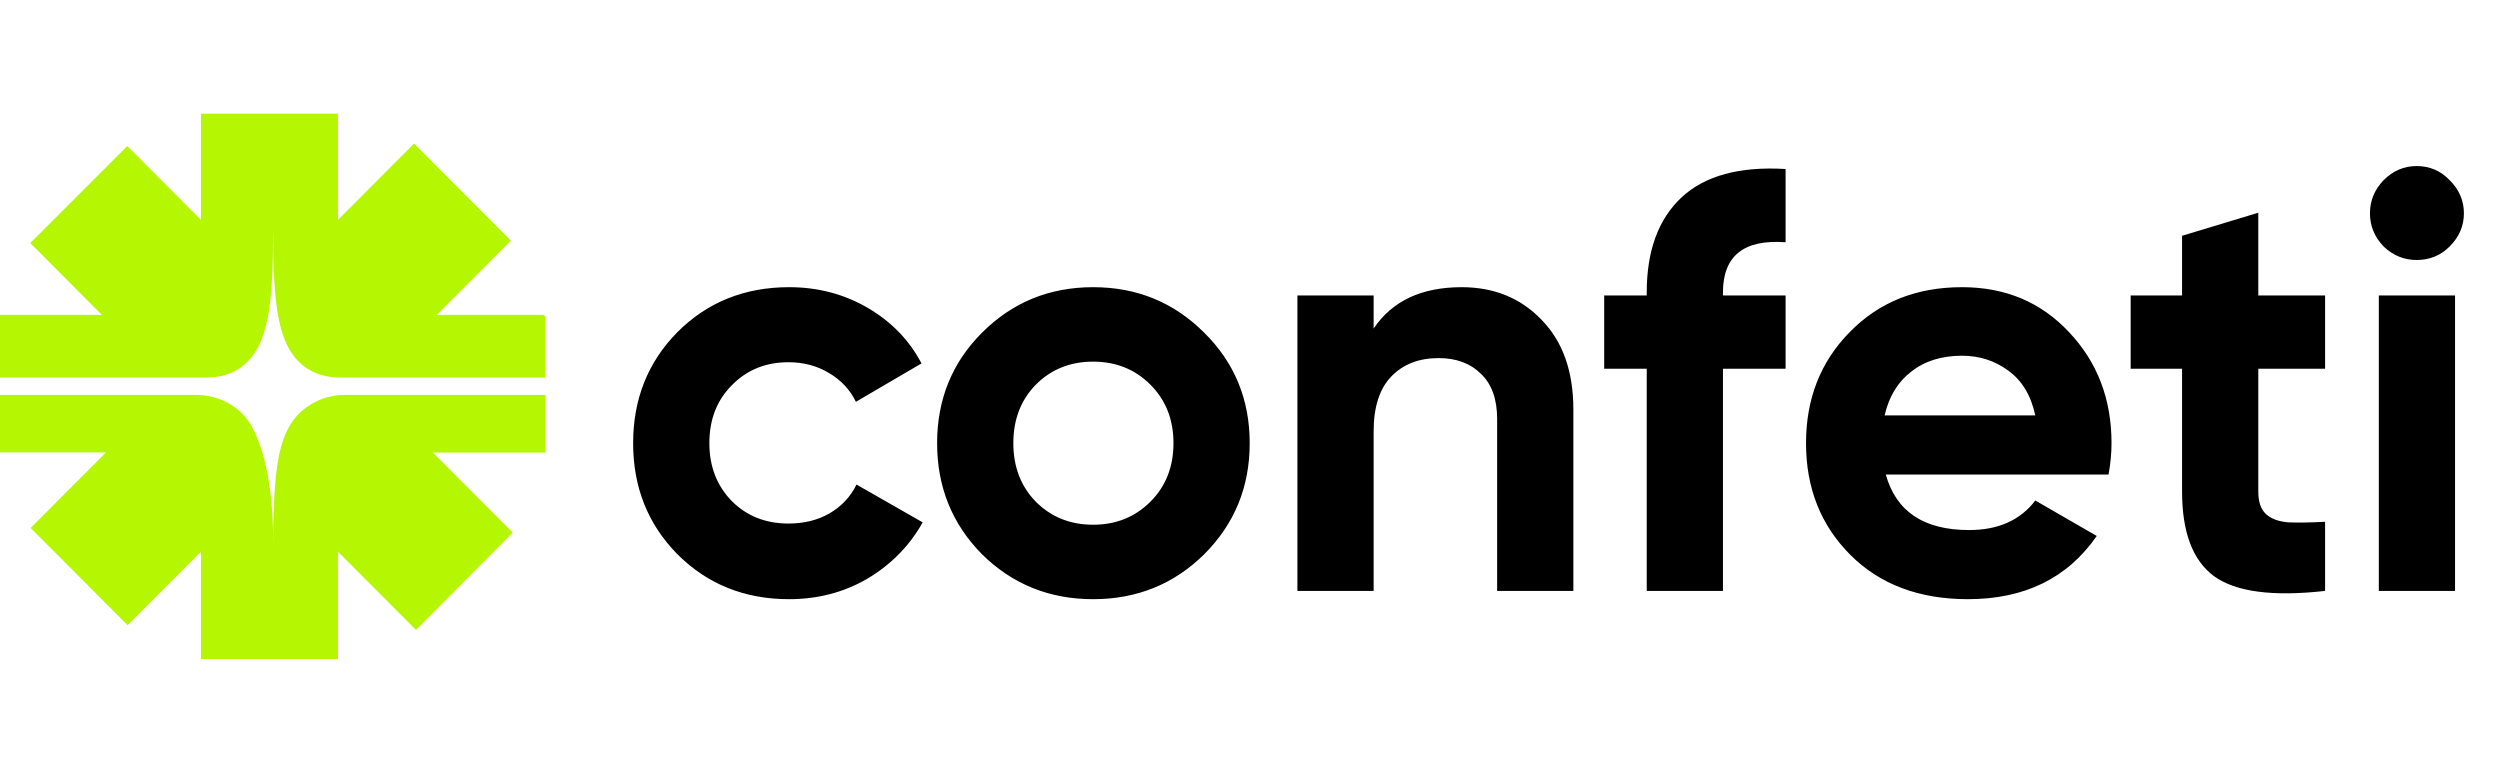
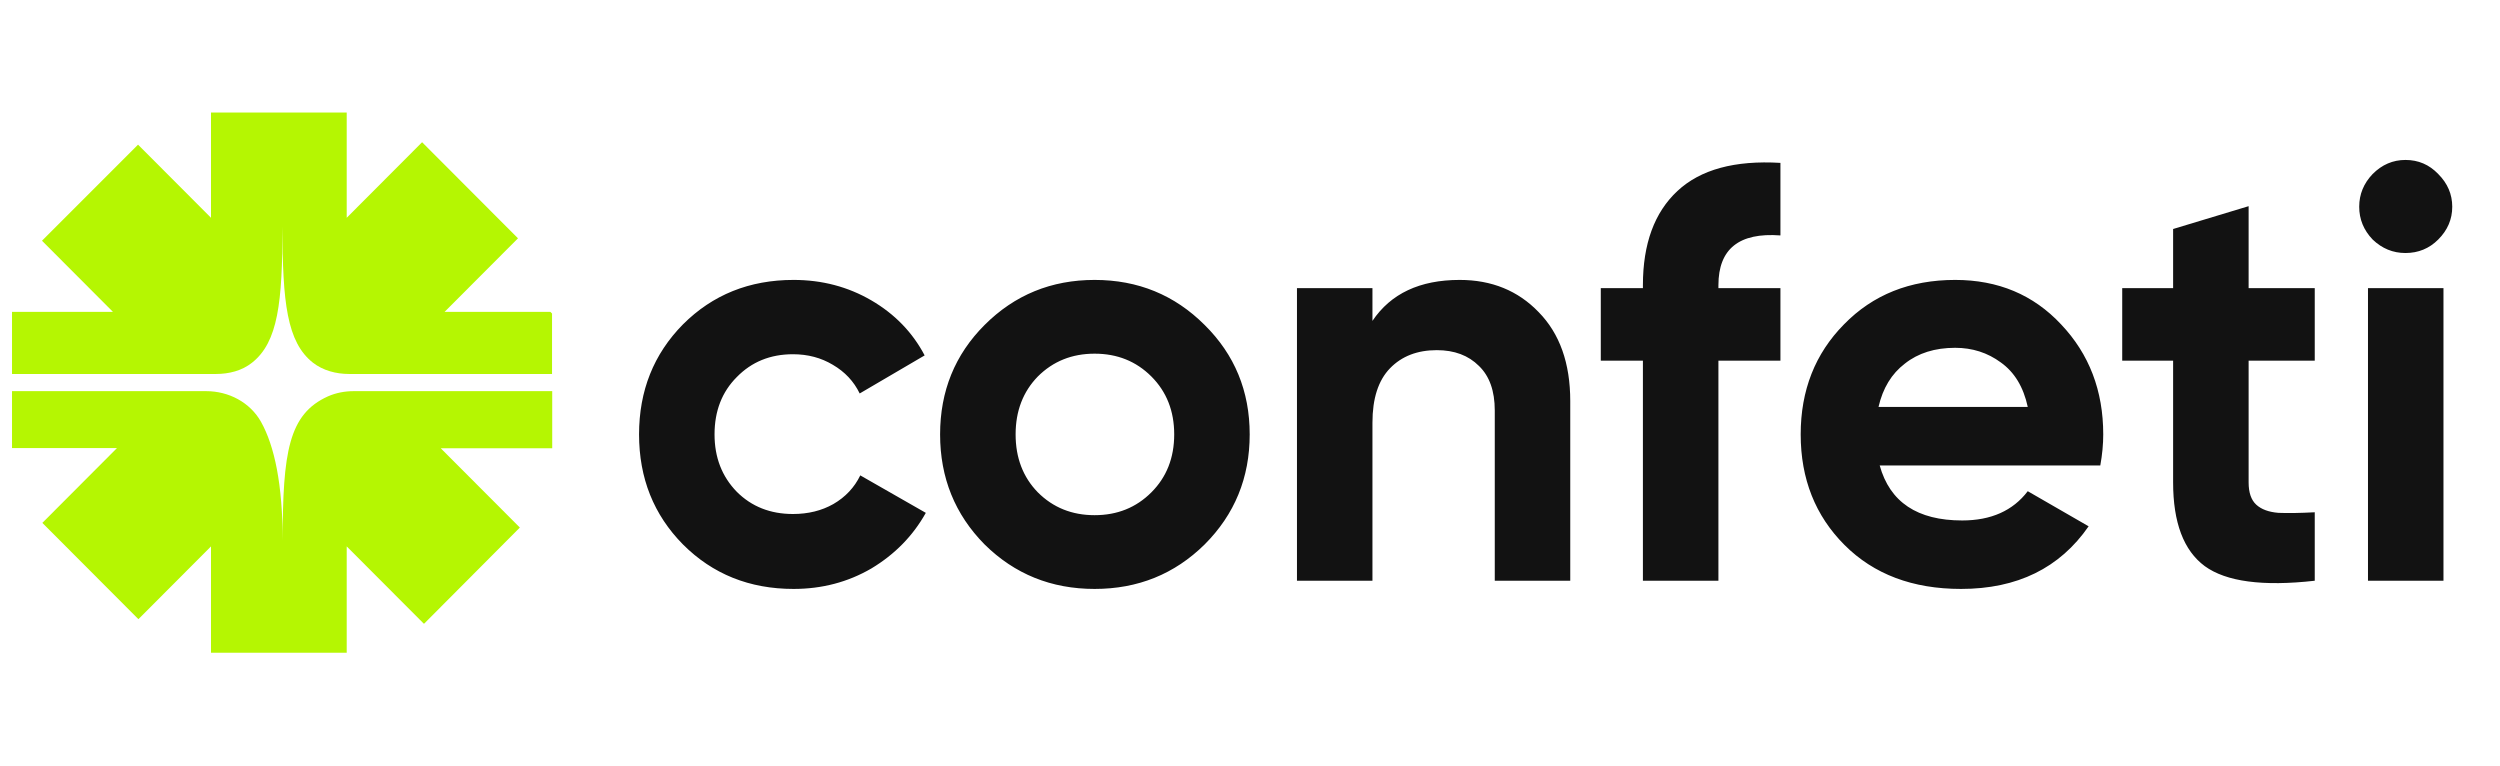
- <svg xmlns="http://www.w3.org/2000/svg" width="110" height="34" viewBox="0 0 110 34" fill="none">
-   <path fill-rule="evenodd" clip-rule="evenodd" d="M18.219 6.318L14.87 9.676V5H8.841V9.676L5.599 6.426L1.331 10.695L4.482 13.854H0V16.614H9.056C9.635 16.614 10.214 16.474 10.668 16.109C11.818 15.197 12.017 13.439 12.017 10.065C12.017 13.439 12.215 15.197 13.365 16.109C13.819 16.465 14.407 16.614 14.977 16.614H23.992V13.928L23.917 13.854H19.22L22.478 10.588L18.211 6.31L18.219 6.318ZM24 17.377H15.176C14.787 17.377 14.39 17.452 14.034 17.609C12.29 18.397 12.025 20.088 12.025 24.026C12.025 21.522 11.661 19.814 11.066 18.745C10.578 17.875 9.626 17.377 8.626 17.377H0V19.906H4.664L1.348 23.23L5.615 27.508L8.841 24.275V29H14.87V24.275L18.294 27.707H18.31L22.561 23.437L19.046 19.914H24V17.386V17.377Z" fill="#B5F602" />
-   <path d="M34.722 26.364C32.763 26.364 31.125 25.705 29.808 24.388C28.508 23.071 27.858 21.441 27.858 19.5C27.858 17.559 28.508 15.929 29.808 14.612C31.125 13.295 32.763 12.636 34.722 12.636C35.987 12.636 37.14 12.939 38.18 13.546C39.22 14.153 40.009 14.967 40.546 15.99L37.66 17.68C37.4 17.143 37.001 16.718 36.464 16.406C35.944 16.094 35.355 15.938 34.696 15.938C33.691 15.938 32.859 16.276 32.2 16.952C31.541 17.611 31.212 18.46 31.212 19.5C31.212 20.523 31.541 21.372 32.2 22.048C32.859 22.707 33.691 23.036 34.696 23.036C35.372 23.036 35.97 22.889 36.49 22.594C37.027 22.282 37.426 21.857 37.686 21.32L40.598 22.984C40.026 24.007 39.22 24.83 38.18 25.454C37.14 26.061 35.987 26.364 34.722 26.364ZM52.985 24.388C51.65 25.705 50.021 26.364 48.097 26.364C46.173 26.364 44.543 25.705 43.209 24.388C41.891 23.053 41.233 21.424 41.233 19.5C41.233 17.576 41.891 15.955 43.209 14.638C44.543 13.303 46.173 12.636 48.097 12.636C50.021 12.636 51.65 13.303 52.985 14.638C54.319 15.955 54.987 17.576 54.987 19.5C54.987 21.424 54.319 23.053 52.985 24.388ZM45.575 22.074C46.251 22.75 47.091 23.088 48.097 23.088C49.102 23.088 49.943 22.75 50.619 22.074C51.295 21.398 51.633 20.54 51.633 19.5C51.633 18.46 51.295 17.602 50.619 16.926C49.943 16.25 49.102 15.912 48.097 15.912C47.091 15.912 46.251 16.25 45.575 16.926C44.916 17.602 44.587 18.46 44.587 19.5C44.587 20.54 44.916 21.398 45.575 22.074ZM64.314 12.636C65.736 12.636 66.906 13.113 67.824 14.066C68.76 15.019 69.228 16.337 69.228 18.018V26H65.874V18.434C65.874 17.567 65.64 16.909 65.172 16.458C64.704 15.99 64.08 15.756 63.3 15.756C62.434 15.756 61.74 16.025 61.22 16.562C60.7 17.099 60.44 17.905 60.44 18.98V26H57.086V13H60.44V14.456C61.255 13.243 62.546 12.636 64.314 12.636ZM78.566 10.66C76.729 10.521 75.81 11.258 75.81 12.87V13H78.566V16.224H75.81V26H72.456V16.224H70.584V13H72.456V12.87C72.456 11.033 72.968 9.637 73.99 8.684C75.013 7.731 76.538 7.315 78.566 7.436V10.66ZM82.975 20.878C83.426 22.507 84.648 23.322 86.641 23.322C87.924 23.322 88.894 22.889 89.553 22.022L92.257 23.582C90.974 25.437 89.085 26.364 86.589 26.364C84.44 26.364 82.715 25.714 81.415 24.414C80.115 23.114 79.465 21.476 79.465 19.5C79.465 17.541 80.106 15.912 81.389 14.612C82.672 13.295 84.318 12.636 86.329 12.636C88.236 12.636 89.804 13.295 91.035 14.612C92.283 15.929 92.907 17.559 92.907 19.5C92.907 19.933 92.864 20.393 92.777 20.878H82.975ZM82.923 18.278H89.553C89.362 17.394 88.964 16.735 88.357 16.302C87.768 15.869 87.092 15.652 86.329 15.652C85.428 15.652 84.682 15.886 84.093 16.354C83.504 16.805 83.114 17.446 82.923 18.278ZM102.304 16.224H99.365V21.632C99.365 22.083 99.478 22.412 99.704 22.62C99.929 22.828 100.258 22.949 100.692 22.984C101.125 23.001 101.662 22.993 102.304 22.958V26C99.998 26.26 98.369 26.043 97.415 25.35C96.48 24.657 96.011 23.417 96.011 21.632V16.224H93.749V13H96.011V10.374L99.365 9.36V13H102.304V16.224ZM106.332 11.44C105.778 11.44 105.292 11.241 104.876 10.842C104.478 10.426 104.278 9.941 104.278 9.386C104.278 8.831 104.478 8.346 104.876 7.93C105.292 7.514 105.778 7.306 106.332 7.306C106.904 7.306 107.39 7.514 107.788 7.93C108.204 8.346 108.412 8.831 108.412 9.386C108.412 9.941 108.204 10.426 107.788 10.842C107.39 11.241 106.904 11.44 106.332 11.44ZM104.668 26V13H108.022V26H104.668Z" fill="black" />
+ <svg xmlns="http://www.w3.org/2000/svg" width="98" height="30" viewBox="0 0 98 30" fill="none">
+   <path fill-rule="evenodd" clip-rule="evenodd" d="M16.546 5.575L13.591 8.537V4.412H8.271V8.537L5.411 5.67L1.646 9.437L4.426 12.224H0.471V14.66H8.461C8.972 14.66 9.483 14.536 9.884 14.214C10.898 13.409 11.073 11.858 11.073 8.881C11.073 11.858 11.249 13.409 12.263 14.214C12.664 14.528 13.182 14.66 13.686 14.66H21.64V12.29L21.574 12.224H17.429L20.305 9.342L16.539 5.568L16.546 5.575ZM21.647 15.333H13.861C13.518 15.333 13.168 15.399 12.854 15.538C11.314 16.233 11.081 17.725 11.081 21.199C11.081 18.99 10.76 17.483 10.234 16.54C9.804 15.772 8.965 15.333 8.082 15.333H0.471V17.564H4.586L1.66 20.497L5.426 24.272L8.271 21.419V25.588H13.591V21.419L16.612 24.447H16.627L20.378 20.68L17.276 17.571H21.647V15.34V15.333Z" fill="#B5F602" />
+   <path d="M31.108 23.086C29.379 23.086 27.934 22.505 26.772 21.342C25.625 20.18 25.051 18.742 25.051 17.029C25.051 15.316 25.625 13.879 26.772 12.716C27.934 11.554 29.379 10.973 31.108 10.973C32.224 10.973 33.241 11.241 34.159 11.776C35.076 12.311 35.772 13.03 36.246 13.932L33.7 15.424C33.47 14.949 33.119 14.575 32.645 14.299C32.186 14.024 31.666 13.886 31.084 13.886C30.198 13.886 29.463 14.185 28.882 14.781C28.301 15.362 28.01 16.112 28.01 17.029C28.01 17.932 28.301 18.681 28.882 19.278C29.463 19.859 30.198 20.149 31.084 20.149C31.681 20.149 32.209 20.019 32.667 19.759C33.142 19.484 33.493 19.109 33.723 18.635L36.292 20.104C35.788 21.006 35.076 21.732 34.159 22.283C33.241 22.818 32.224 23.086 31.108 23.086ZM47.222 21.342C46.044 22.505 44.606 23.086 42.909 23.086C41.211 23.086 39.773 22.505 38.596 21.342C37.433 20.165 36.852 18.727 36.852 17.029C36.852 15.332 37.433 13.902 38.596 12.739C39.773 11.562 41.211 10.973 42.909 10.973C44.606 10.973 46.044 11.562 47.222 12.739C48.399 13.902 48.988 15.332 48.988 17.029C48.988 18.727 48.399 20.165 47.222 21.342ZM40.683 19.3C41.28 19.897 42.022 20.195 42.909 20.195C43.796 20.195 44.538 19.897 45.134 19.3C45.73 18.704 46.029 17.947 46.029 17.029C46.029 16.112 45.73 15.355 45.134 14.758C44.538 14.162 43.796 13.864 42.909 13.864C42.022 13.864 41.28 14.162 40.683 14.758C40.102 15.355 39.812 16.112 39.812 17.029C39.812 17.947 40.102 18.704 40.683 19.3ZM57.218 10.973C58.472 10.973 59.505 11.393 60.315 12.235C61.141 13.076 61.554 14.238 61.554 15.722V22.765H58.595V16.089C58.595 15.324 58.388 14.743 57.975 14.345C57.562 13.932 57.012 13.726 56.324 13.726C55.559 13.726 54.947 13.963 54.488 14.437C54.029 14.911 53.8 15.622 53.8 16.57V22.765H50.841V11.294H53.8V12.579C54.519 11.508 55.658 10.973 57.218 10.973ZM69.793 9.229C68.172 9.107 67.362 9.757 67.362 11.179V11.294H69.793V14.139H67.362V22.765H64.402V14.139H62.751V11.294H64.402V11.179C64.402 9.558 64.853 8.327 65.756 7.486C66.658 6.645 68.004 6.278 69.793 6.385V9.229ZM73.684 18.245C74.081 19.683 75.159 20.402 76.918 20.402C78.05 20.402 78.907 20.019 79.488 19.255L81.874 20.631C80.742 22.268 79.075 23.086 76.872 23.086C74.976 23.086 73.454 22.512 72.307 21.365C71.16 20.218 70.587 18.773 70.587 17.029C70.587 15.301 71.152 13.864 72.284 12.716C73.416 11.554 74.869 10.973 76.643 10.973C78.325 10.973 79.71 11.554 80.795 12.716C81.897 13.879 82.447 15.316 82.447 17.029C82.447 17.412 82.409 17.817 82.332 18.245H73.684ZM73.638 15.951H79.488C79.32 15.171 78.968 14.59 78.432 14.208C77.912 13.825 77.316 13.634 76.643 13.634C75.848 13.634 75.19 13.841 74.67 14.254C74.15 14.651 73.806 15.217 73.638 15.951ZM90.738 14.139H88.146V18.91C88.146 19.308 88.245 19.599 88.444 19.782C88.643 19.966 88.933 20.073 89.316 20.104C89.698 20.119 90.172 20.111 90.738 20.081V22.765C88.704 22.994 87.266 22.803 86.425 22.191C85.599 21.579 85.186 20.486 85.186 18.91V14.139H83.191V11.294H85.186V8.977L88.146 8.082V11.294H90.738V14.139ZM94.293 9.918C93.804 9.918 93.375 9.742 93.008 9.39C92.657 9.023 92.481 8.595 92.481 8.105C92.481 7.616 92.657 7.188 93.008 6.821C93.375 6.453 93.804 6.27 94.293 6.27C94.798 6.27 95.226 6.453 95.578 6.821C95.945 7.188 96.128 7.616 96.128 8.105C96.128 8.595 95.945 9.023 95.578 9.39C95.226 9.742 94.798 9.918 94.293 9.918ZM92.825 22.765V11.294H95.784V22.765H92.825Z" fill="#121212" />
</svg>
